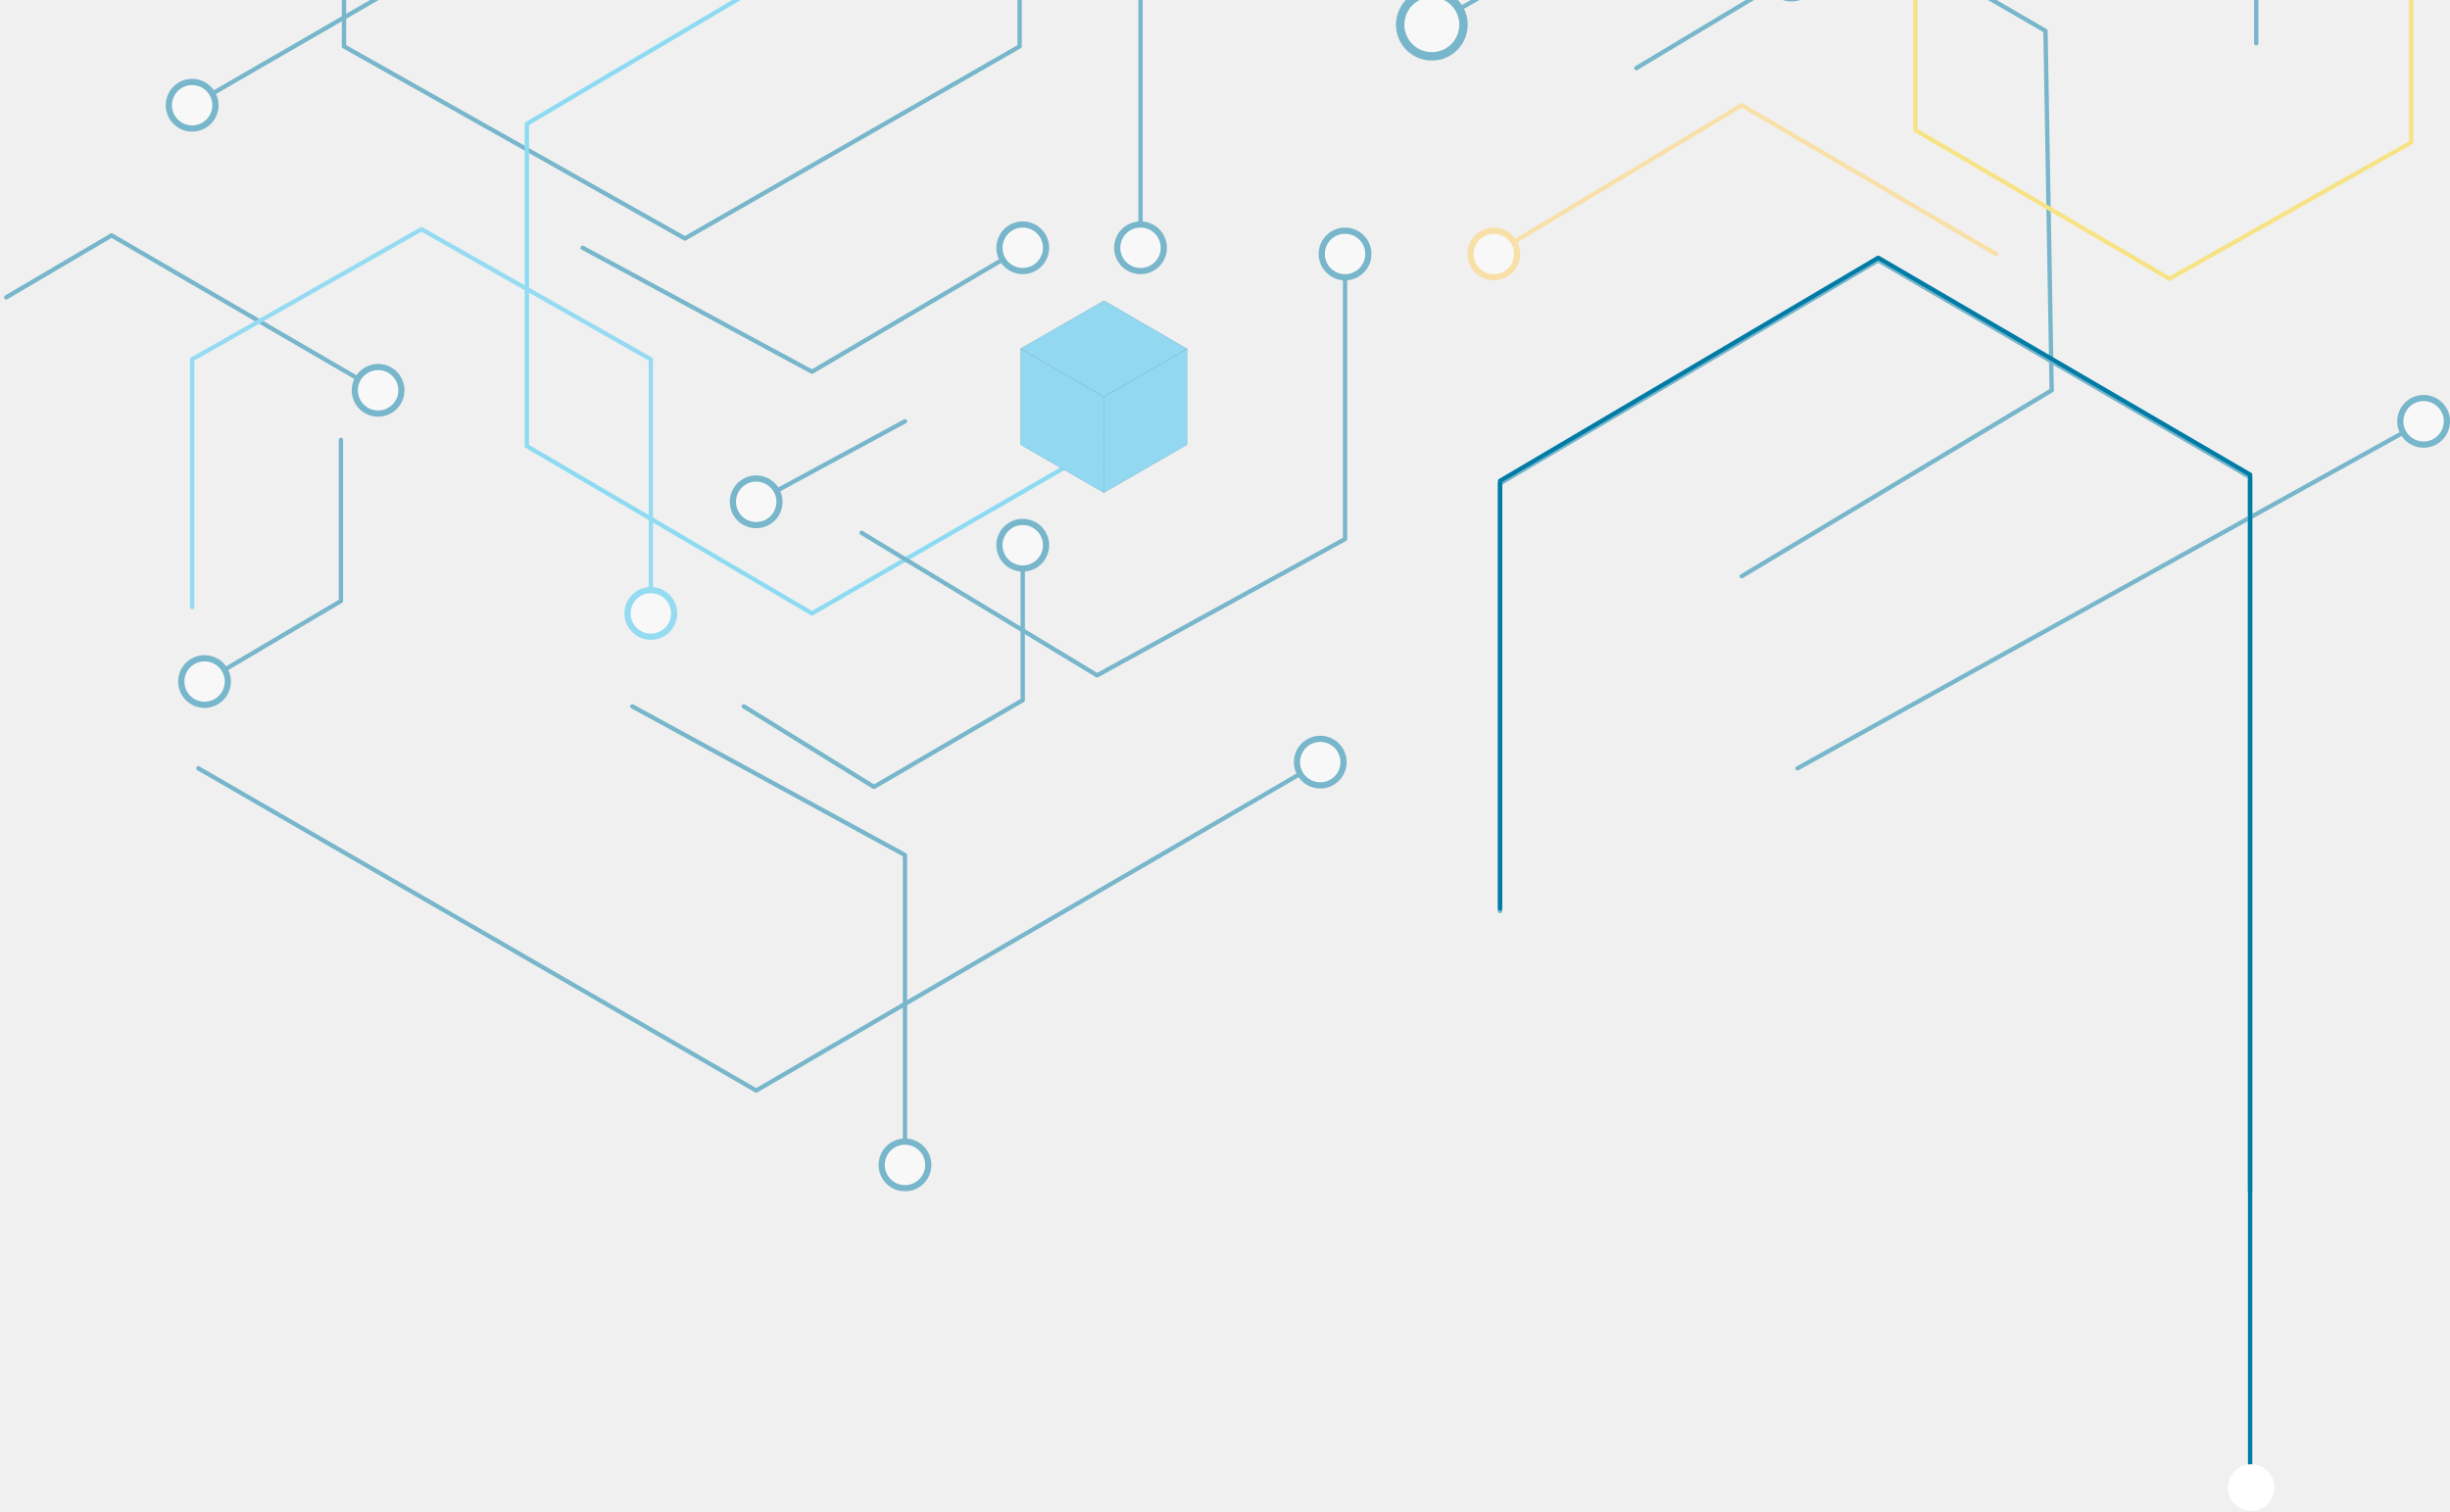
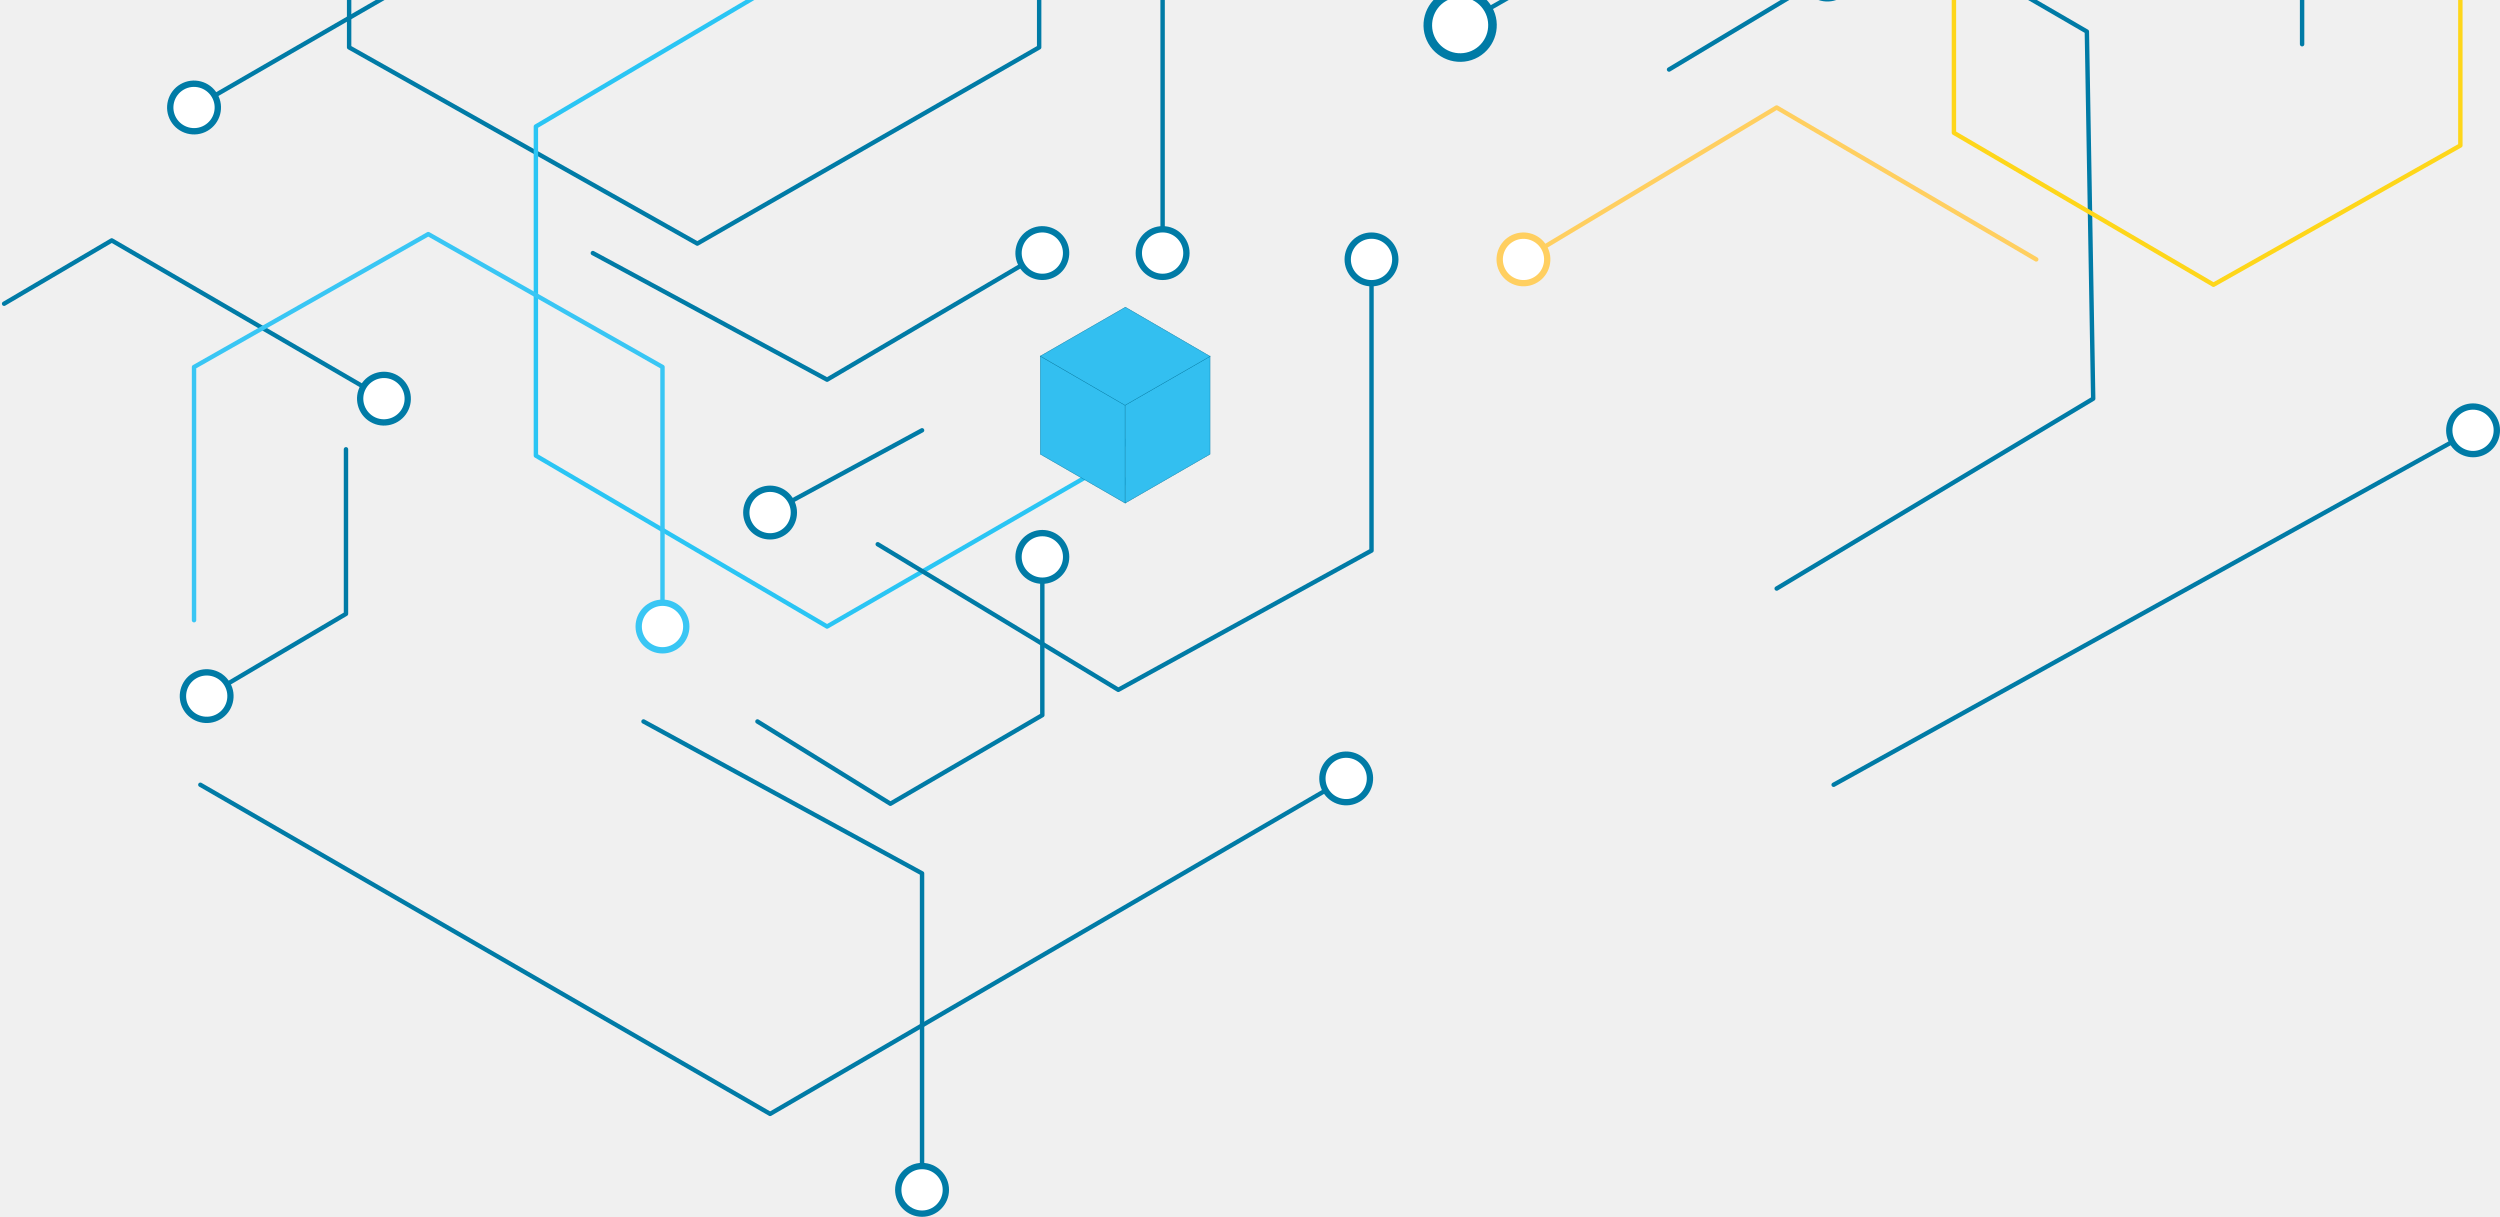
- <svg xmlns="http://www.w3.org/2000/svg" width="1131" height="698" viewBox="0 0 1131 698" fill="none">
-   <path d="M692.5 419.399V221.994L867.046 119L1038.73 219.133V675.885" stroke="#007BA6" stroke-width="2" stroke-linecap="round" stroke-linejoin="round" />
-   <path d="M1039.2 697.514C1045.14 697.514 1049.96 692.698 1049.96 686.757C1049.96 680.816 1045.14 676 1039.2 676C1033.25 676 1028.44 680.816 1028.44 686.757C1028.44 692.698 1033.25 697.514 1039.2 697.514Z" fill="white" />
-   <g opacity="0.5" clip-path="url(#clip0_2284_6)">
-     <path d="M158.805 -173.132V21.412L316.182 110.101L470.698 21.412V-155.966" stroke="#007BA6" stroke-width="2" stroke-linecap="round" stroke-linejoin="round" />
-     <path d="M346.23 -100.178L88.703 48.591" stroke="#007BA6" stroke-width="2" stroke-linecap="round" stroke-linejoin="round" />
-     <path d="M83.324 39.265C78.174 42.24 76.428 48.82 79.404 53.97C82.38 59.12 88.961 60.865 94.112 57.889C99.262 54.914 101.008 48.334 98.032 43.184C95.056 38.035 88.475 36.289 83.324 39.265Z" fill="white" />
-     <path d="M82.608 38.035C88.416 34.687 95.884 36.661 99.261 42.498C102.637 48.305 100.634 55.772 94.797 59.148C88.988 62.496 81.52 60.522 78.144 54.685C74.796 48.877 76.77 41.41 82.608 38.035C88.416 34.687 76.799 41.382 82.608 38.035ZM93.366 56.659C97.83 54.084 99.347 48.362 96.771 43.928C94.196 39.494 88.473 37.949 84.038 40.523C79.574 43.098 78.058 48.82 80.633 53.255C83.208 57.689 88.931 59.234 93.366 56.659C97.83 54.084 88.903 59.234 93.366 56.659Z" fill="#007BA6" />
-     <path d="M369.121 -17.21L243.219 57.174V205.943L374.843 283.188L503.607 208.804" stroke="#2AC5F4" stroke-width="2" stroke-linecap="round" stroke-linejoin="round" />
-     <path d="M508.987 218.131C514.137 215.155 515.883 208.575 512.907 203.425C509.931 198.276 503.35 196.531 498.199 199.506C493.049 202.481 491.303 209.061 494.279 214.211C497.255 219.361 503.836 221.106 508.987 218.131Z" fill="white" />
-     <path d="M509.703 219.361C503.895 222.708 496.426 220.734 493.05 214.898C489.702 209.09 491.676 201.623 497.514 198.247C503.322 194.9 510.791 196.874 514.167 202.71C517.515 208.518 515.541 215.985 509.703 219.361C515.512 216.013 503.866 222.737 509.703 219.361ZM498.944 200.736C494.481 203.311 492.964 209.033 495.539 213.467C498.115 217.902 503.837 219.447 508.273 216.872C512.736 214.297 514.253 208.575 511.678 204.14C509.102 199.677 503.38 198.161 498.944 200.736C503.408 198.161 494.481 203.311 498.944 200.736Z" fill="#2AC5F4" />
-     <path d="M2.859 137.28L51.503 108.671L174.544 180.194" stroke="#007BA6" stroke-width="2" stroke-linecap="round" stroke-linejoin="round" />
-     <path d="M169.14 189.493C174.262 192.468 180.872 190.723 183.848 185.602C186.824 180.481 185.078 173.872 179.956 170.897C174.835 167.921 168.225 169.666 165.249 174.787C162.273 179.909 164.018 186.517 169.14 189.493Z" fill="white" />
-     <path d="M168.423 190.723C162.614 187.347 160.64 179.88 164.016 174.072C167.393 168.265 174.861 166.29 180.67 169.666C186.478 173.042 188.453 180.509 185.076 186.317C181.7 192.125 174.232 194.099 168.423 190.723C174.232 194.099 162.614 187.347 168.423 190.723ZM179.239 172.127C174.804 169.552 169.081 171.068 166.477 175.503C163.873 179.937 165.418 185.659 169.854 188.263C174.289 190.837 180.012 189.321 182.615 184.887C185.219 180.452 183.674 174.73 179.239 172.127C183.674 174.702 174.804 169.552 179.239 172.127Z" fill="#007BA6" />
-     <path d="M88.703 280.328V165.89L194.575 105.81L300.447 165.89V283.188" stroke="#39C6F4" stroke-width="2" stroke-linecap="round" stroke-linejoin="round" />
-     <path d="M300.446 293.945C306.388 293.945 311.205 289.129 311.205 283.188C311.205 277.247 306.388 272.431 300.446 272.431C294.504 272.431 289.688 277.247 289.688 283.188C289.688 289.129 294.504 293.945 300.446 293.945Z" fill="white" />
-     <path d="M288.258 283.189C288.258 276.465 293.723 271.001 300.447 271.001C307.172 271.001 312.637 276.465 312.637 283.189C312.637 289.912 307.172 295.376 300.447 295.376C293.723 295.376 288.258 289.912 288.258 283.189C288.258 289.912 288.258 276.465 288.258 283.189ZM309.776 283.189C309.776 278.039 305.598 273.862 300.447 273.862C295.297 273.862 291.119 278.039 291.119 283.189C291.119 288.338 295.297 292.515 300.447 292.515C305.598 292.515 309.776 288.338 309.776 283.189C309.776 288.338 309.776 278.039 309.776 283.189Z" fill="#39C6F4" />
-     <path d="M91.562 354.712L349.089 503.481L609.477 351.851" stroke="#007BA6" stroke-width="2" stroke-linecap="round" stroke-linejoin="round" />
-     <path d="M614.886 361.149C620.008 358.174 621.754 351.565 618.778 346.444C615.802 341.323 609.192 339.578 604.07 342.553C598.948 345.529 597.203 352.137 600.179 357.259C603.154 362.38 609.764 364.125 614.886 361.149Z" fill="white" />
-     <path d="M615.599 362.379C609.791 365.755 602.322 363.781 598.946 357.973C595.57 352.166 597.544 344.699 603.353 341.323C609.161 337.947 616.629 339.921 620.006 345.728C623.382 351.536 621.408 359.003 615.599 362.379C621.408 359.003 609.791 365.755 615.599 362.379ZM604.783 343.783C600.348 346.358 598.831 352.08 601.407 356.543C603.982 360.977 609.705 362.494 614.169 359.919C618.604 357.344 620.12 351.622 617.545 347.159C614.97 342.725 609.247 341.208 604.783 343.783C609.218 341.208 600.348 346.358 604.783 343.783Z" fill="#007BA6" />
-     <path d="M291.867 326.103L417.769 394.765V537.812" stroke="#007BA6" stroke-width="2" stroke-linecap="round" stroke-linejoin="round" />
-     <path d="M417.767 548.57C423.709 548.57 428.526 543.753 428.526 537.812C428.526 531.871 423.709 527.055 417.767 527.055C411.825 527.055 407.008 531.871 407.008 537.812C407.008 543.753 411.825 548.57 417.767 548.57Z" fill="white" />
-     <path d="M405.578 537.813C405.578 531.089 411.043 525.625 417.768 525.625C424.492 525.625 429.957 531.089 429.957 537.813C429.957 544.536 424.492 550 417.768 550C411.043 550 405.578 544.536 405.578 537.813C405.578 544.536 405.578 531.089 405.578 537.813ZM427.096 537.813C427.096 532.663 422.918 528.486 417.768 528.486C412.617 528.486 408.44 532.663 408.44 537.813C408.44 542.962 412.617 547.139 417.768 547.139C422.918 547.139 427.096 542.962 427.096 537.813C427.096 542.962 427.096 532.663 427.096 537.813Z" fill="#007BA6" />
-     <path d="M343.367 326.103L403.457 363.295L472.131 323.242V251.718" stroke="#007BA6" stroke-width="2" stroke-linecap="round" stroke-linejoin="round" />
-     <path d="M482.893 251.718C482.893 245.767 478.086 240.961 472.134 240.961C466.182 240.961 461.375 245.767 461.375 251.718C461.375 257.669 466.182 262.475 472.134 262.475C478.086 262.475 482.893 257.669 482.893 251.718Z" fill="white" />
-     <path d="M484.324 251.718C484.324 258.441 478.859 263.905 472.135 263.905C465.411 263.905 459.945 258.441 459.945 251.718C459.945 244.995 465.411 239.53 472.135 239.53C478.859 239.53 484.324 244.995 484.324 251.718C484.324 258.441 484.324 244.995 484.324 251.718ZM462.807 251.718C462.807 256.868 466.984 261.045 472.135 261.045C477.285 261.045 481.463 256.868 481.463 251.718C481.463 246.568 477.285 242.391 472.135 242.391C466.984 242.391 462.807 246.568 462.807 251.718C462.807 256.868 462.807 246.568 462.807 251.718Z" fill="#007BA6" />
-     <path d="M397.734 245.996L506.468 311.798L620.924 248.857V117.254" stroke="#007BA6" stroke-width="2" stroke-linecap="round" stroke-linejoin="round" />
-     <path d="M631.682 117.254C631.682 111.303 626.875 106.497 620.923 106.497C614.971 106.497 610.164 111.303 610.164 117.254C610.164 123.204 614.971 128.011 620.923 128.011C626.875 128.011 631.682 123.204 631.682 117.254Z" fill="white" />
-     <path d="M633.114 117.254C633.114 123.977 627.648 129.442 620.924 129.442C614.2 129.442 608.734 123.977 608.734 117.254C608.734 110.531 614.2 105.066 620.924 105.066C627.648 105.066 633.114 110.531 633.114 117.254C633.114 123.977 633.114 110.531 633.114 117.254ZM611.596 117.254C611.596 122.404 615.773 126.581 620.924 126.581C626.074 126.581 630.252 122.404 630.252 117.254C630.252 112.104 626.074 107.927 620.924 107.927C615.773 107.927 611.596 112.104 611.596 117.254C611.596 122.404 611.596 112.104 611.596 117.254Z" fill="#007BA6" />
-     <path d="M775.442 -31.515C769.72 -37.237 649.541 -103.039 649.541 -103.039L526.5 -28.654V114.393" stroke="#007BA6" stroke-width="2" stroke-linecap="round" stroke-linejoin="round" />
-     <path d="M526.501 125.15C532.443 125.15 537.26 120.334 537.26 114.393C537.26 108.452 532.443 103.636 526.501 103.636C520.559 103.636 515.742 108.452 515.742 114.393C515.742 120.334 520.559 125.15 526.501 125.15Z" fill="white" />
-     <path d="M514.312 114.393C514.312 107.669 519.778 102.205 526.502 102.205C533.226 102.205 538.692 107.669 538.692 114.393C538.692 121.116 533.226 126.58 526.502 126.58C519.778 126.58 514.312 121.116 514.312 114.393C514.312 121.116 514.312 107.669 514.312 114.393ZM535.83 114.393C535.83 109.243 531.653 105.066 526.502 105.066C521.352 105.066 517.174 109.243 517.174 114.393C517.174 119.542 521.352 123.719 526.502 123.719C531.653 123.719 535.83 119.542 535.83 114.393C535.83 119.542 535.83 109.243 535.83 114.393Z" fill="#007BA6" />
-     <path d="M268.969 114.393L374.841 171.612L472.129 114.393" stroke="#007BA6" stroke-width="2" stroke-linecap="round" stroke-linejoin="round" />
-     <path d="M477.595 123.662C482.717 120.658 484.434 114.05 481.401 108.928C478.396 103.807 471.787 102.091 466.665 105.123C461.543 108.156 459.826 114.736 462.859 119.857C465.863 124.978 472.473 126.695 477.595 123.662Z" fill="white" />
-     <path d="M478.313 124.892C472.533 128.297 465.036 126.352 461.631 120.572C458.226 114.793 460.171 107.298 465.951 103.893C471.732 100.489 479.228 102.434 482.633 108.213C486.039 113.992 484.093 121.488 478.313 124.892C484.093 121.488 472.533 128.297 478.313 124.892ZM467.411 106.354C462.976 108.957 461.488 114.679 464.092 119.113C466.695 123.548 472.418 125.036 476.853 122.432C481.289 119.829 482.777 114.107 480.173 109.672C477.569 105.238 471.846 103.75 467.411 106.354C471.846 103.75 462.976 108.957 467.411 106.354Z" fill="#007BA6" />
-     <path d="M157.381 203.082V277.467L94.43 314.659" stroke="#007BA6" stroke-width="2" stroke-linecap="round" stroke-linejoin="round" />
-     <path d="M88.964 305.389C83.842 308.422 82.154 315.002 85.187 320.123C88.22 325.244 94.801 326.932 99.923 323.9C105.045 320.867 106.733 314.287 103.7 309.166C100.667 304.045 94.086 302.357 88.964 305.389Z" fill="white" />
-     <path d="M88.219 304.159C93.999 300.755 101.496 302.672 104.901 308.451C108.306 314.23 106.389 321.726 100.609 325.13C94.829 328.535 87.332 326.618 83.927 320.839C80.522 315.06 82.439 307.564 88.219 304.159C93.999 300.755 82.439 307.564 88.219 304.159ZM99.179 322.67C103.614 320.066 105.073 314.316 102.469 309.91C99.865 305.475 94.114 304.016 89.707 306.62C85.272 309.223 83.813 314.974 86.417 319.38C89.021 323.814 94.772 325.273 99.179 322.67C103.614 320.066 94.743 325.273 99.179 322.67Z" fill="#007BA6" />
-     <path d="M417.768 194.499L349.094 231.691" stroke="#007BA6" stroke-width="2" stroke-linecap="round" stroke-linejoin="round" />
-     <path d="M343.966 222.222C338.73 225.054 336.812 231.577 339.617 236.813C342.449 242.048 348.973 243.965 354.21 241.161C359.446 238.329 361.363 231.806 358.559 226.571C355.755 221.335 349.202 219.418 343.966 222.222Z" fill="white" />
-     <path d="M343.287 220.963C349.181 217.759 356.621 219.962 359.797 225.884C362.973 231.806 360.799 239.216 354.876 242.392C348.952 245.596 341.541 243.393 338.365 237.471C335.189 231.549 337.364 224.139 343.287 220.963C349.181 217.759 337.364 224.167 343.287 220.963ZM353.531 239.874C358.052 237.414 359.74 231.749 357.279 227.229C354.818 222.708 349.153 221.02 344.632 223.481C340.111 225.941 338.422 231.606 340.883 236.126C343.344 240.646 349.01 242.334 353.531 239.874C358.052 237.414 349.01 242.334 353.531 239.874Z" fill="#007BA6" />
-     <path d="M692.461 420.514V223.109L867.007 120.115L1038.69 220.248V677" stroke="#007BA6" stroke-width="2" stroke-linecap="round" stroke-linejoin="round" />
-     <path d="M692.461 420.514V223.109L867.007 120.115L1038.69 220.248V677" stroke="#007BA6" stroke-width="2" stroke-linecap="round" stroke-linejoin="round" />
-     <path d="M829.805 354.712L1118.81 194.499" stroke="#007BA6" stroke-width="2" stroke-linecap="round" stroke-linejoin="round" />
-     <path d="M1124.01 203.912C1129.22 201.022 1131.08 194.47 1128.19 189.292C1125.3 184.085 1118.75 182.226 1113.57 185.087C1108.36 187.976 1106.5 194.528 1109.39 199.706C1112.28 204.913 1118.84 206.772 1124.01 203.912Z" fill="white" />
-     <path d="M1124.73 205.17C1118.87 208.432 1111.43 206.286 1108.17 200.421C1104.9 194.556 1107.05 187.118 1112.92 183.856C1118.78 180.595 1126.22 182.741 1129.48 188.606C1132.75 194.471 1130.6 201.909 1124.73 205.17C1130.6 201.909 1118.87 208.432 1124.73 205.17ZM1114.29 186.345C1109.8 188.834 1108.17 194.528 1110.66 199.019C1113.15 203.511 1118.84 205.142 1123.33 202.653C1127.82 200.164 1129.46 194.47 1126.97 189.979C1124.48 185.487 1118.78 183.856 1114.29 186.345C1118.78 183.856 1109.8 188.834 1114.29 186.345Z" fill="#007BA6" />
-     <path d="M660.984 11.399L801.193 -68.707L944.264 14.26L947.125 180.194L804.055 266.023" stroke="#007BA6" stroke-width="2" stroke-linecap="round" stroke-linejoin="round" />
-     <path d="M668.254 24.102C661.243 28.107 652.287 25.675 648.281 18.666C644.275 11.656 646.707 2.702 653.718 -1.304C660.728 -5.309 669.685 -2.877 673.69 4.132C677.696 11.142 675.264 20.096 668.254 24.102Z" fill="white" />
-     <path d="M669.197 25.79C677.123 21.269 679.898 11.113 675.377 3.188C670.856 -4.737 660.698 -7.512 652.772 -2.991C644.846 1.529 642.07 11.685 646.591 19.61C651.112 27.535 661.27 30.31 669.197 25.79C677.123 21.269 661.27 30.31 669.197 25.79ZM654.689 0.384C660.755 -3.077 668.538 -0.96 672.001 5.105C675.463 11.17 673.346 18.952 667.279 22.414C661.213 25.875 653.43 23.758 649.968 17.693C646.506 11.628 648.623 3.846 654.689 0.384C660.755 -3.077 648.623 3.846 654.689 0.384Z" fill="#007BA6" />
-     <path d="M884.172 -60.125V60.035L1001.49 128.698L1113.08 65.757V-68.707" stroke="#FED61A" stroke-width="2" stroke-linecap="round" stroke-linejoin="round" />
-     <path d="M921.376 117.254L804.058 48.591L689.602 117.254" stroke="#FFCF60" stroke-width="2" stroke-linecap="round" stroke-linejoin="round" />
-     <path d="M684.079 108.042C678.986 111.103 677.326 117.712 680.388 122.804C683.449 127.897 690.059 129.556 695.153 126.495C700.246 123.434 701.906 116.825 698.844 111.732C695.782 106.64 689.172 104.981 684.079 108.042Z" fill="white" />
-     <path d="M683.334 106.811C689.085 103.349 696.611 105.238 700.044 110.988C703.507 116.739 701.618 124.263 695.867 127.696C690.115 131.129 682.59 129.27 679.156 123.519C675.694 117.769 677.582 110.244 683.334 106.811C689.085 103.349 677.582 110.273 683.334 106.811ZM694.408 125.264C698.814 122.632 700.245 116.882 697.612 112.476C694.951 108.07 689.228 106.64 684.822 109.272C680.415 111.904 678.985 117.654 681.617 122.06C684.25 126.466 690.001 127.896 694.408 125.264C698.814 122.632 690.001 127.896 694.408 125.264Z" fill="#FFCF60" />
-     <path d="M1041.55 19.982V-60.125L1113.09 -105.9" stroke="#007BA6" stroke-width="2" stroke-linecap="round" stroke-linejoin="round" />
-     <path d="M755.414 31.425L826.949 -11.489" stroke="#007BA6" stroke-width="2" stroke-linecap="round" stroke-linejoin="round" />
-     <path d="M832.473 -2.277C837.566 -5.338 839.226 -11.947 836.164 -17.039C833.102 -22.131 826.493 -23.791 821.399 -20.73C816.306 -17.669 814.646 -11.06 817.708 -5.967C820.77 -0.875 827.38 0.785 832.473 -2.277Z" fill="white" />
-     <path d="M833.211 -1.046C827.459 2.416 819.934 0.527 816.5 -5.223C813.038 -10.974 814.926 -18.498 820.678 -21.931C826.429 -25.364 833.955 -23.505 837.388 -17.754C840.851 -12.004 838.962 -4.479 833.211 -1.046C838.962 -4.508 827.459 2.416 833.211 -1.046ZM822.137 -19.499C817.73 -16.867 816.3 -11.117 818.932 -6.711C821.593 -2.305 827.316 -0.874 831.723 -3.506C836.129 -6.167 837.56 -11.889 834.927 -16.295C832.295 -20.701 826.544 -22.131 822.137 -19.499C826.544 -22.16 817.73 -16.867 822.137 -19.499Z" fill="#007BA6" />
-     <path fill-rule="evenodd" clip-rule="evenodd" d="M471.219 160.94L509.562 183.056V227.4L471.219 205.285V160.94Z" fill="#33BFF0" stroke="#007BA6" stroke-width="0.19" stroke-miterlimit="2.61" />
-     <path fill-rule="evenodd" clip-rule="evenodd" d="M547.934 160.94L509.562 183.056V227.4L547.934 205.285V160.94Z" fill="#33BFF0" stroke="#007BA6" stroke-width="0.19" stroke-miterlimit="2.61" />
-     <path fill-rule="evenodd" clip-rule="evenodd" d="M547.962 161.084L509.676 138.854L471.219 160.969L509.504 183.199L547.962 161.084Z" fill="#33BFF0" stroke="#007BA6" stroke-width="0.19" stroke-miterlimit="2.61" />
-   </g>
-   <defs>
-     <clipPath id="clip0_2284_6">
-       <rect width="1131" height="839" fill="white" transform="translate(0 -289)" />
-     </clipPath>
-   </defs>
+ <svg xmlns="http://www.w3.org/2000/svg" width="1130" height="550" viewBox="0 0 1130 550" fill="none">
+   <path d="M157.805 -173.132V21.412L315.182 110.101L469.698 21.412V-155.966" stroke="#007BA6" stroke-width="2" stroke-linecap="round" stroke-linejoin="round" />
+   <path d="M345.23 -100.178L87.703 48.591" stroke="#007BA6" stroke-width="2" stroke-linecap="round" stroke-linejoin="round" />
+   <path d="M82.324 39.265C77.174 42.24 75.428 48.82 78.404 53.97C81.38 59.12 87.961 60.865 93.112 57.889C98.262 54.914 100.008 48.334 97.032 43.184C94.056 38.035 87.475 36.289 82.324 39.265Z" fill="white" />
+   <path d="M81.608 38.035C87.416 34.687 94.884 36.661 98.261 42.498C101.637 48.305 99.634 55.772 93.797 59.148C87.988 62.496 80.52 60.522 77.144 54.685C73.796 48.877 75.77 41.41 81.608 38.035C87.416 34.687 75.799 41.382 81.608 38.035ZM92.366 56.659C96.83 54.084 98.347 48.362 95.771 43.928C93.196 39.494 87.473 37.949 83.038 40.523C78.574 43.098 77.058 48.82 79.633 53.255C82.208 57.689 87.931 59.234 92.366 56.659C96.83 54.084 87.903 59.234 92.366 56.659Z" fill="#007BA6" />
+   <path d="M368.121 -17.21L242.219 57.174V205.943L373.843 283.188L502.607 208.804" stroke="#2AC5F4" stroke-width="2" stroke-linecap="round" stroke-linejoin="round" />
+   <path d="M507.987 218.131C513.137 215.155 514.883 208.575 511.907 203.425C508.931 198.276 502.35 196.531 497.199 199.506C492.049 202.481 490.303 209.061 493.279 214.211C496.255 219.361 502.836 221.106 507.987 218.131Z" fill="white" />
+   <path d="M508.703 219.361C502.895 222.708 495.426 220.734 492.05 214.898C488.702 209.09 490.676 201.623 496.514 198.247C502.322 194.9 509.791 196.874 513.167 202.71C516.515 208.518 514.541 215.985 508.703 219.361C514.512 216.013 502.866 222.737 508.703 219.361ZM497.944 200.736C493.481 203.311 491.964 209.033 494.539 213.467C497.115 217.902 502.837 219.447 507.273 216.872C511.736 214.297 513.253 208.575 510.678 204.14C508.102 199.677 502.38 198.161 497.944 200.736C502.408 198.161 493.481 203.311 497.944 200.736Z" fill="#2AC5F4" />
+   <path d="M1.859 137.28L50.503 108.671L173.544 180.194" stroke="#007BA6" stroke-width="2" stroke-linecap="round" stroke-linejoin="round" />
+   <path d="M168.14 189.493C173.262 192.468 179.872 190.723 182.848 185.602C185.824 180.481 184.078 173.872 178.956 170.897C173.835 167.921 167.225 169.666 164.249 174.787C161.273 179.909 163.018 186.517 168.14 189.493Z" fill="white" />
+   <path d="M167.423 190.723C161.614 187.347 159.64 179.88 163.016 174.072C166.393 168.265 173.861 166.29 179.67 169.666C185.478 173.042 187.453 180.509 184.076 186.317C180.7 192.125 173.232 194.099 167.423 190.723C173.232 194.099 161.614 187.347 167.423 190.723ZM178.239 172.127C173.804 169.552 168.081 171.068 165.477 175.503C162.873 179.937 164.418 185.659 168.854 188.263C173.289 190.837 179.012 189.321 181.615 184.887C184.219 180.452 182.674 174.73 178.239 172.127C182.674 174.702 173.804 169.552 178.239 172.127Z" fill="#007BA6" />
+   <path d="M87.703 280.328V165.89L193.575 105.81L299.447 165.89V283.188" stroke="#39C6F4" stroke-width="2" stroke-linecap="round" stroke-linejoin="round" />
+   <path d="M299.446 293.945C305.388 293.945 310.205 289.129 310.205 283.188C310.205 277.247 305.388 272.431 299.446 272.431C293.504 272.431 288.688 277.247 288.688 283.188C288.688 289.129 293.504 293.945 299.446 293.945Z" fill="white" />
+   <path d="M287.258 283.189C287.258 276.465 292.723 271.001 299.447 271.001C306.172 271.001 311.637 276.465 311.637 283.189C311.637 289.912 306.172 295.376 299.447 295.376C292.723 295.376 287.258 289.912 287.258 283.189C287.258 289.912 287.258 276.465 287.258 283.189ZM308.776 283.189C308.776 278.039 304.598 273.862 299.447 273.862C294.297 273.862 290.119 278.039 290.119 283.189C290.119 288.338 294.297 292.515 299.447 292.515C304.598 292.515 308.776 288.338 308.776 283.189C308.776 288.338 308.776 278.039 308.776 283.189Z" fill="#39C6F4" />
+   <path d="M90.562 354.712L348.089 503.481L608.477 351.851" stroke="#007BA6" stroke-width="2" stroke-linecap="round" stroke-linejoin="round" />
+   <path d="M613.886 361.149C619.008 358.174 620.754 351.565 617.778 346.444C614.802 341.323 608.192 339.578 603.07 342.553C597.948 345.529 596.203 352.137 599.179 357.259C602.154 362.38 608.764 364.125 613.886 361.149Z" fill="white" />
+   <path d="M614.599 362.379C608.791 365.755 601.322 363.781 597.946 357.973C594.57 352.166 596.544 344.699 602.353 341.323C608.161 337.947 615.629 339.921 619.006 345.728C622.382 351.536 620.408 359.003 614.599 362.379C620.408 359.003 608.791 365.755 614.599 362.379ZM603.783 343.783C599.348 346.358 597.831 352.08 600.407 356.543C602.982 360.977 608.705 362.494 613.169 359.919C617.604 357.344 619.12 351.622 616.545 347.159C613.97 342.725 608.247 341.208 603.783 343.783C608.218 341.208 599.348 346.358 603.783 343.783Z" fill="#007BA6" />
+   <path d="M290.867 326.103L416.769 394.765V537.812" stroke="#007BA6" stroke-width="2" stroke-linecap="round" stroke-linejoin="round" />
+   <path d="M416.767 548.57C422.709 548.57 427.526 543.753 427.526 537.812C427.526 531.871 422.709 527.055 416.767 527.055C410.825 527.055 406.008 531.871 406.008 537.812C406.008 543.753 410.825 548.57 416.767 548.57Z" fill="white" />
+   <path d="M404.578 537.813C404.578 531.089 410.043 525.625 416.768 525.625C423.492 525.625 428.957 531.089 428.957 537.813C428.957 544.536 423.492 550 416.768 550C410.043 550 404.578 544.536 404.578 537.813C404.578 544.536 404.578 531.089 404.578 537.813ZM426.096 537.813C426.096 532.663 421.918 528.486 416.768 528.486C411.617 528.486 407.44 532.663 407.44 537.813C407.44 542.962 411.617 547.139 416.768 547.139C421.918 547.139 426.096 542.962 426.096 537.813C426.096 542.962 426.096 532.663 426.096 537.813Z" fill="#007BA6" />
+   <path d="M342.367 326.103L402.457 363.295L471.131 323.242V251.718" stroke="#007BA6" stroke-width="2" stroke-linecap="round" stroke-linejoin="round" />
+   <path d="M481.893 251.718C481.893 245.767 477.086 240.961 471.134 240.961C465.182 240.961 460.375 245.767 460.375 251.718C460.375 257.669 465.182 262.475 471.134 262.475C477.086 262.475 481.893 257.669 481.893 251.718Z" fill="white" />
+   <path d="M483.324 251.718C483.324 258.441 477.859 263.905 471.135 263.905C464.411 263.905 458.945 258.441 458.945 251.718C458.945 244.995 464.411 239.53 471.135 239.53C477.859 239.53 483.324 244.995 483.324 251.718C483.324 258.441 483.324 244.995 483.324 251.718ZM461.807 251.718C461.807 256.868 465.984 261.045 471.135 261.045C476.285 261.045 480.463 256.868 480.463 251.718C480.463 246.568 476.285 242.391 471.135 242.391C465.984 242.391 461.807 246.568 461.807 251.718C461.807 256.868 461.807 246.568 461.807 251.718Z" fill="#007BA6" />
+   <path d="M396.734 245.996L505.468 311.798L619.924 248.857V117.254" stroke="#007BA6" stroke-width="2" stroke-linecap="round" stroke-linejoin="round" />
+   <path d="M630.682 117.254C630.682 111.303 625.875 106.497 619.923 106.497C613.971 106.497 609.164 111.303 609.164 117.254C609.164 123.204 613.971 128.011 619.923 128.011C625.875 128.011 630.682 123.204 630.682 117.254Z" fill="white" />
+   <path d="M632.114 117.254C632.114 123.977 626.648 129.442 619.924 129.442C613.2 129.442 607.734 123.977 607.734 117.254C607.734 110.531 613.2 105.066 619.924 105.066C626.648 105.066 632.114 110.531 632.114 117.254C632.114 123.977 632.114 110.531 632.114 117.254ZM610.596 117.254C610.596 122.404 614.773 126.581 619.924 126.581C625.074 126.581 629.252 122.404 629.252 117.254C629.252 112.104 625.074 107.927 619.924 107.927C614.773 107.927 610.596 112.104 610.596 117.254C610.596 122.404 610.596 112.104 610.596 117.254Z" fill="#007BA6" />
+   <path d="M774.442 -31.515C768.72 -37.237 648.541 -103.039 648.541 -103.039L525.5 -28.654V114.393" stroke="#007BA6" stroke-width="2" stroke-linecap="round" stroke-linejoin="round" />
+   <path d="M525.501 125.15C531.443 125.15 536.26 120.334 536.26 114.393C536.26 108.452 531.443 103.636 525.501 103.636C519.559 103.636 514.742 108.452 514.742 114.393C514.742 120.334 519.559 125.15 525.501 125.15Z" fill="white" />
+   <path d="M513.312 114.393C513.312 107.669 518.778 102.205 525.502 102.205C532.226 102.205 537.692 107.669 537.692 114.393C537.692 121.116 532.226 126.58 525.502 126.58C518.778 126.58 513.312 121.116 513.312 114.393C513.312 121.116 513.312 107.669 513.312 114.393ZM534.83 114.393C534.83 109.243 530.653 105.066 525.502 105.066C520.352 105.066 516.174 109.243 516.174 114.393C516.174 119.542 520.352 123.719 525.502 123.719C530.653 123.719 534.83 119.542 534.83 114.393C534.83 119.542 534.83 109.243 534.83 114.393Z" fill="#007BA6" />
+   <path d="M267.969 114.393L373.841 171.612L471.129 114.393" stroke="#007BA6" stroke-width="2" stroke-linecap="round" stroke-linejoin="round" />
+   <path d="M476.595 123.662C481.717 120.658 483.434 114.05 480.401 108.928C477.396 103.807 470.787 102.091 465.665 105.123C460.543 108.156 458.826 114.736 461.859 119.857C464.863 124.978 471.473 126.695 476.595 123.662Z" fill="white" />
+   <path d="M477.313 124.892C471.533 128.297 464.036 126.352 460.631 120.572C457.226 114.793 459.171 107.298 464.951 103.893C470.732 100.489 478.228 102.434 481.633 108.213C485.039 113.992 483.093 121.488 477.313 124.892C483.093 121.488 471.533 128.297 477.313 124.892ZM466.411 106.354C461.976 108.957 460.488 114.679 463.092 119.113C465.695 123.548 471.418 125.036 475.853 122.432C480.289 119.829 481.777 114.107 479.173 109.672C476.569 105.238 470.846 103.75 466.411 106.354C470.846 103.75 461.976 108.957 466.411 106.354Z" fill="#007BA6" />
+   <path d="M156.381 203.082V277.467L93.43 314.659" stroke="#007BA6" stroke-width="2" stroke-linecap="round" stroke-linejoin="round" />
+   <path d="M87.964 305.389C82.842 308.422 81.154 315.002 84.187 320.123C87.22 325.244 93.801 326.932 98.923 323.9C104.045 320.867 105.733 314.287 102.7 309.166C99.667 304.045 93.086 302.357 87.964 305.389Z" fill="white" />
+   <path d="M87.219 304.159C92.999 300.755 100.496 302.672 103.901 308.451C107.306 314.23 105.389 321.726 99.609 325.13C93.829 328.535 86.332 326.618 82.927 320.839C79.522 315.06 81.439 307.564 87.219 304.159C92.999 300.755 81.439 307.564 87.219 304.159ZM98.179 322.67C102.614 320.066 104.073 314.316 101.469 309.91C98.865 305.475 93.114 304.016 88.707 306.62C84.272 309.223 82.813 314.974 85.417 319.38C88.021 323.814 93.772 325.273 98.179 322.67C102.614 320.066 93.743 325.273 98.179 322.67Z" fill="#007BA6" />
+   <path d="M416.768 194.499L348.094 231.691" stroke="#007BA6" stroke-width="2" stroke-linecap="round" stroke-linejoin="round" />
+   <path d="M342.966 222.222C337.73 225.054 335.812 231.577 338.617 236.813C341.449 242.048 347.973 243.965 353.21 241.161C358.446 238.329 360.363 231.806 357.559 226.571C354.755 221.335 348.202 219.418 342.966 222.222Z" fill="white" />
+   <path d="M342.287 220.963C348.181 217.759 355.621 219.962 358.797 225.884C361.973 231.806 359.799 239.216 353.876 242.392C347.952 245.596 340.541 243.393 337.365 237.471C334.189 231.549 336.364 224.139 342.287 220.963C348.181 217.759 336.364 224.167 342.287 220.963ZM352.531 239.874C357.052 237.414 358.74 231.749 356.279 227.229C353.818 222.708 348.153 221.02 343.632 223.481C339.111 225.941 337.422 231.606 339.883 236.126C342.344 240.646 348.01 242.334 352.531 239.874C357.052 237.414 348.01 242.334 352.531 239.874Z" fill="#007BA6" />
+   <path d="M828.805 354.712L1117.81 194.499" stroke="#007BA6" stroke-width="2" stroke-linecap="round" stroke-linejoin="round" />
+   <path d="M1123.01 203.912C1128.22 201.022 1130.08 194.47 1127.19 189.292C1124.3 184.085 1117.75 182.226 1112.57 185.087C1107.36 187.976 1105.5 194.528 1108.39 199.706C1111.28 204.913 1117.84 206.772 1123.01 203.912Z" fill="white" />
+   <path d="M1123.73 205.17C1117.87 208.432 1110.43 206.286 1107.17 200.421C1103.9 194.556 1106.05 187.118 1111.92 183.856C1117.78 180.595 1125.22 182.741 1128.48 188.606C1131.75 194.471 1129.6 201.909 1123.73 205.17C1129.6 201.909 1117.87 208.432 1123.73 205.17ZM1113.29 186.345C1108.8 188.834 1107.17 194.528 1109.66 199.019C1112.15 203.511 1117.84 205.142 1122.33 202.653C1126.82 200.164 1128.46 194.47 1125.97 189.979C1123.48 185.487 1117.78 183.856 1113.29 186.345C1117.78 183.856 1108.8 188.834 1113.29 186.345Z" fill="#007BA6" />
+   <path d="M659.984 11.399L800.193 -68.707L943.264 14.26L946.125 180.194L803.055 266.023" stroke="#007BA6" stroke-width="2" stroke-linecap="round" stroke-linejoin="round" />
+   <path d="M667.254 24.102C660.243 28.107 651.287 25.675 647.281 18.666C643.275 11.656 645.707 2.702 652.718 -1.304C659.728 -5.309 668.685 -2.877 672.69 4.132C676.696 11.142 674.264 20.096 667.254 24.102Z" fill="white" />
+   <path d="M668.197 25.79C676.123 21.269 678.898 11.113 674.377 3.188C669.856 -4.737 659.698 -7.512 651.772 -2.991C643.846 1.529 641.07 11.685 645.591 19.61C650.112 27.535 660.27 30.31 668.197 25.79C676.123 21.269 660.27 30.31 668.197 25.79ZM653.689 0.384C659.755 -3.077 667.538 -0.96 671.001 5.105C674.463 11.17 672.346 18.952 666.279 22.414C660.213 25.875 652.43 23.758 648.968 17.693C645.506 11.628 647.623 3.846 653.689 0.384C659.755 -3.077 647.623 3.846 653.689 0.384Z" fill="#007BA6" />
+   <path d="M883.172 -60.125V60.035L1000.49 128.698L1112.08 65.757V-68.707" stroke="#FED61A" stroke-width="2" stroke-linecap="round" stroke-linejoin="round" />
+   <path d="M920.376 117.254L803.058 48.591L688.602 117.254" stroke="#FFCF60" stroke-width="2" stroke-linecap="round" stroke-linejoin="round" />
+   <path d="M683.079 108.042C677.986 111.103 676.326 117.712 679.388 122.804C682.449 127.897 689.059 129.556 694.153 126.495C699.246 123.434 700.906 116.825 697.844 111.732C694.782 106.64 688.172 104.981 683.079 108.042Z" fill="white" />
+   <path d="M682.334 106.811C688.085 103.349 695.611 105.238 699.044 110.988C702.507 116.739 700.618 124.263 694.867 127.696C689.115 131.129 681.59 129.27 678.156 123.519C674.694 117.769 676.582 110.244 682.334 106.811C688.085 103.349 676.582 110.273 682.334 106.811ZM693.408 125.264C697.814 122.632 699.245 116.882 696.612 112.476C693.951 108.07 688.228 106.64 683.822 109.272C679.415 111.904 677.985 117.654 680.617 122.06C683.25 126.466 689.001 127.896 693.408 125.264C697.814 122.632 689.001 127.896 693.408 125.264Z" fill="#FFCF60" />
+   <path d="M1040.55 19.982V-60.125L1112.09 -105.9" stroke="#007BA6" stroke-width="2" stroke-linecap="round" stroke-linejoin="round" />
+   <path d="M754.414 31.425L825.949 -11.489" stroke="#007BA6" stroke-width="2" stroke-linecap="round" stroke-linejoin="round" />
+   <path d="M831.473 -2.277C836.566 -5.338 838.226 -11.947 835.164 -17.039C832.102 -22.131 825.493 -23.791 820.399 -20.73C815.306 -17.669 813.646 -11.06 816.708 -5.967C819.77 -0.875 826.38 0.785 831.473 -2.277Z" fill="white" />
+   <path d="M832.211 -1.046C826.459 2.416 818.934 0.527 815.5 -5.223C812.038 -10.974 813.926 -18.498 819.678 -21.931C825.429 -25.364 832.955 -23.505 836.388 -17.754C839.851 -12.004 837.962 -4.479 832.211 -1.046C837.962 -4.508 826.459 2.416 832.211 -1.046ZM821.137 -19.499C816.73 -16.867 815.3 -11.117 817.932 -6.711C820.593 -2.305 826.316 -0.874 830.723 -3.506C835.129 -6.167 836.56 -11.889 833.927 -16.295C831.295 -20.701 825.544 -22.131 821.137 -19.499C825.544 -22.16 816.73 -16.867 821.137 -19.499Z" fill="#007BA6" />
+   <path fill-rule="evenodd" clip-rule="evenodd" d="M470.219 160.94L508.562 183.056V227.4L470.219 205.285V160.94Z" fill="#33BFF0" stroke="#007BA6" stroke-width="0.19" stroke-miterlimit="2.61" />
+   <path fill-rule="evenodd" clip-rule="evenodd" d="M546.934 160.94L508.562 183.056V227.4L546.934 205.285V160.94Z" fill="#33BFF0" stroke="#007BA6" stroke-width="0.19" stroke-miterlimit="2.61" />
+   <path fill-rule="evenodd" clip-rule="evenodd" d="M546.962 161.084L508.676 138.854L470.219 160.969L508.504 183.199L546.962 161.084Z" fill="#33BFF0" stroke="#007BA6" stroke-width="0.19" stroke-miterlimit="2.61" />
</svg>
